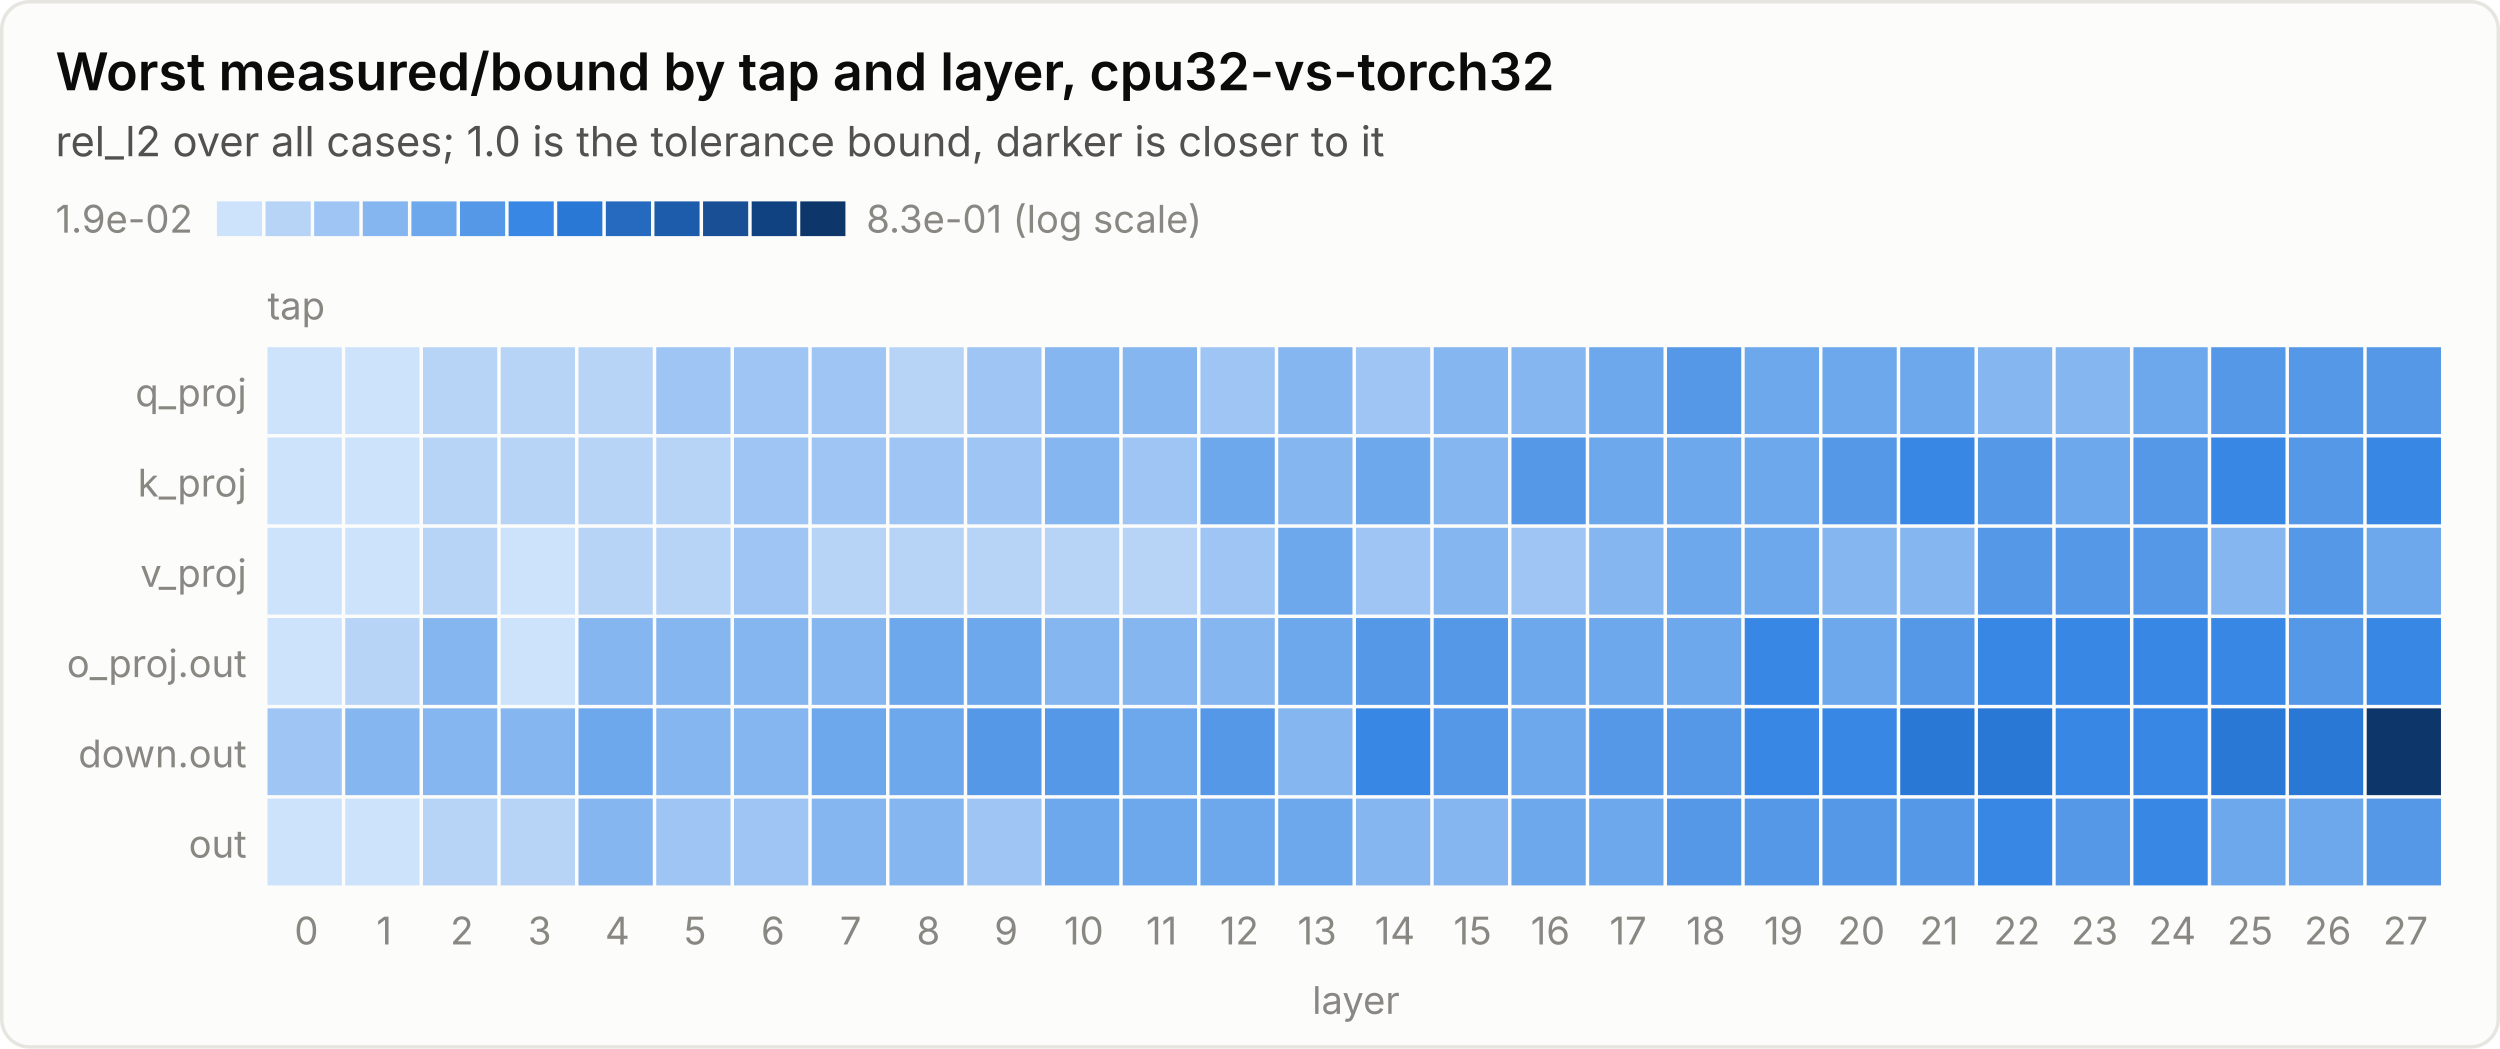
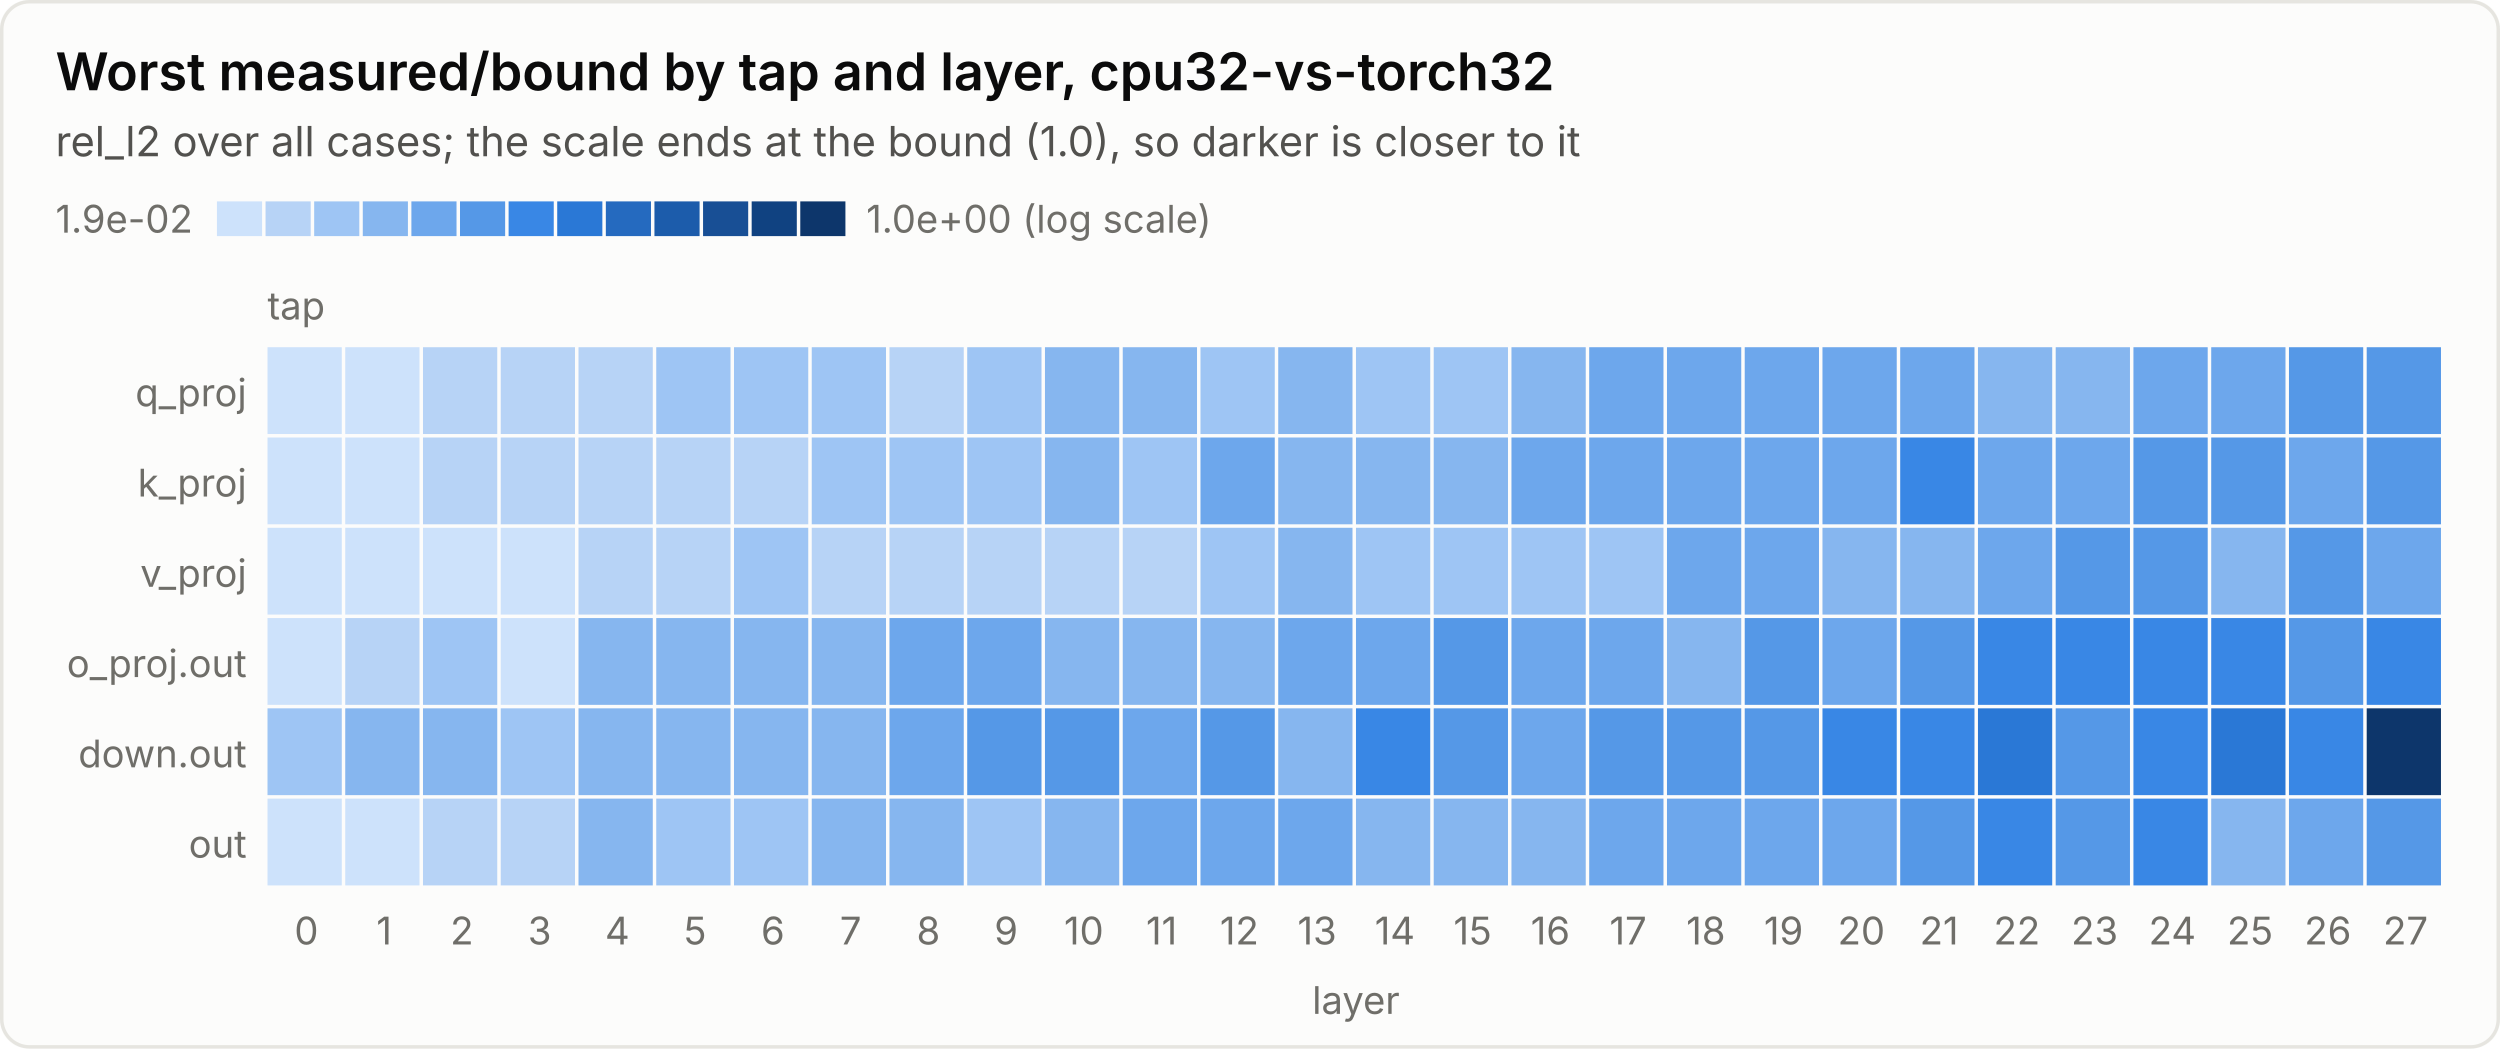
<svg xmlns="http://www.w3.org/2000/svg" width="720" height="302" viewBox="0 0 720 302" role="img" aria-labelledby="parity-pairs-1-heatmap-title parity-pairs-1-heatmap-desc">
-   <style>text{font-family:system-ui,-apple-system,'Segoe UI',sans-serif}.line{fill:none;stroke-width:2;stroke-linejoin:round;stroke-linecap:round}.bg{fill:#fcfcfb}.frame{fill:none;stroke:#e6e5e0}.t1{fill:#0b0b0b}.t2{fill:#52514e}.t3{fill:#898781}.grid{stroke:#e1e0d9}.axis{stroke:#c3c2b7}.ref{stroke:#52514e}.band{fill:#f0efec}.ring{stroke:#fcfcfb}.gap{stroke:#fcfcfb}.qx{fill:#f0efec}.fn{fill:#a3a29c}.sn{stroke:#a3a29c}.f0{fill:#2a78d6}.s0{stroke:#2a78d6}.f1{fill:#eb6834}.s1{stroke:#eb6834}.f2{fill:#1baf7a}.s2{stroke:#1baf7a}.f3{fill:#eda100}.s3{stroke:#eda100}.f4{fill:#e87ba4}.s4{stroke:#e87ba4}.f5{fill:#008300}.s5{stroke:#008300}.f6{fill:#6250d6}.s6{stroke:#6250d6}.f7{fill:#e34948}.s7{stroke:#e34948}.q0{fill:#cde2fb}.q1{fill:#b7d3f6}.q2{fill:#9ec5f4}.q3{fill:#86b6ef}.q4{fill:#6da7ec}.q5{fill:#5598e7}.q6{fill:#3987e5}.q7{fill:#2a78d6}.q8{fill:#256abf}.q9{fill:#1c5cab}.q10{fill:#184f95}.q11{fill:#104281}.q12{fill:#0d366b}.fgood{fill:#0ca30c}.sgood{stroke:#0ca30c}.fwarn{fill:#fab219}.swarn{stroke:#fab219}.fserious{fill:#ec835a}.sserious{stroke:#ec835a}.fcrit{fill:#d03b3b}.scrit{stroke:#d03b3b}@media (prefers-color-scheme:dark){.bg{fill:#1a1a19}.frame{fill:none;stroke:#2c2c2a}.t1{fill:#f0efec}.t2{fill:#c3c2b7}.t3{fill:#898781}.grid{stroke:#2c2c2a}.axis{stroke:#383835}.ref{stroke:#c3c2b7}.band{fill:#242423}.ring{stroke:#1a1a19}.gap{stroke:#1a1a19}.qx{fill:#242423}.fn{fill:#6f6e69}.sn{stroke:#6f6e69}.f0{fill:#3987e5}.s0{stroke:#3987e5}.f1{fill:#d95926}.s1{stroke:#d95926}.f2{fill:#199e70}.s2{stroke:#199e70}.f3{fill:#c98500}.s3{stroke:#c98500}.f4{fill:#d55181}.s4{stroke:#d55181}.f5{fill:#008300}.s5{stroke:#008300}.f6{fill:#9085e9}.s6{stroke:#9085e9}.f7{fill:#e66767}.s7{stroke:#e66767}.q0{fill:#0d366b}.q1{fill:#104281}.q2{fill:#184f95}.q3{fill:#1c5cab}.q4{fill:#256abf}.q5{fill:#2a78d6}.q6{fill:#3987e5}.q7{fill:#5598e7}.q8{fill:#6da7ec}.q9{fill:#86b6ef}.q10{fill:#9ec5f4}.q11{fill:#b7d3f6}.q12{fill:#cde2fb}}</style>
+   <style>text{font-family:system-ui,-apple-system,'Segoe UI',sans-serif}.line{fill:none;stroke-width:2;stroke-linejoin:round;stroke-linecap:round}.bg{fill:#fcfcfb}.frame{fill:none;stroke:#e6e5e0}.t1{fill:#0b0b0b}.t2{fill:#52514e}.t3{fill:#6f6e69}.grid{stroke:#e1e0d9}.axis{stroke:#c3c2b7}.ref{stroke:#52514e}.band{fill:#f0efec}.ring{stroke:#fcfcfb}.gap{stroke:#fcfcfb}.qx{fill:#f0efec}.qz{fill:#fcfcfb;stroke:#52514e}.emph{stroke:#52514e}.fn{fill:#a3a29c}.sn{stroke:#a3a29c}.f0{fill:#2a78d6}.s0{stroke:#2a78d6}.f1{fill:#eb6834}.s1{stroke:#eb6834}.f2{fill:#1baf7a}.s2{stroke:#1baf7a}.f3{fill:#eda100}.s3{stroke:#eda100}.f4{fill:#e87ba4}.s4{stroke:#e87ba4}.f5{fill:#008300}.s5{stroke:#008300}.f6{fill:#6250d6}.s6{stroke:#6250d6}.f7{fill:#e34948}.s7{stroke:#e34948}.q0{fill:#cde2fb}.q1{fill:#b7d3f6}.q2{fill:#9ec5f4}.q3{fill:#86b6ef}.q4{fill:#6da7ec}.q5{fill:#5598e7}.q6{fill:#3987e5}.q7{fill:#2a78d6}.q8{fill:#256abf}.q9{fill:#1c5cab}.q10{fill:#184f95}.q11{fill:#104281}.q12{fill:#0d366b}.fgood{fill:#0ca30c}.sgood{stroke:#0ca30c}.fwarn{fill:#fab219}.swarn{stroke:#fab219}.fserious{fill:#ec835a}.sserious{stroke:#ec835a}.fcrit{fill:#d03b3b}.scrit{stroke:#d03b3b}@media (prefers-color-scheme:dark){.bg{fill:#1a1a19}.frame{fill:none;stroke:#2c2c2a}.t1{fill:#f0efec}.t2{fill:#c3c2b7}.t3{fill:#898781}.grid{stroke:#2c2c2a}.axis{stroke:#383835}.ref{stroke:#c3c2b7}.band{fill:#242423}.ring{stroke:#1a1a19}.gap{stroke:#1a1a19}.qx{fill:#242423}.qz{fill:#1a1a19;stroke:#c3c2b7}.emph{stroke:#c3c2b7}.fn{fill:#6f6e69}.sn{stroke:#6f6e69}.f0{fill:#3987e5}.s0{stroke:#3987e5}.f1{fill:#d95926}.s1{stroke:#d95926}.f2{fill:#199e70}.s2{stroke:#199e70}.f3{fill:#c98500}.s3{stroke:#c98500}.f4{fill:#d55181}.s4{stroke:#d55181}.f5{fill:#008300}.s5{stroke:#008300}.f6{fill:#9085e9}.s6{stroke:#9085e9}.f7{fill:#e66767}.s7{stroke:#e66767}.q0{fill:#0d366b}.q1{fill:#104281}.q2{fill:#184f95}.q3{fill:#1c5cab}.q4{fill:#256abf}.q5{fill:#2a78d6}.q6{fill:#3987e5}.q7{fill:#5598e7}.q8{fill:#6da7ec}.q9{fill:#86b6ef}.q10{fill:#9ec5f4}.q11{fill:#b7d3f6}.q12{fill:#cde2fb}}</style>
  <rect class="bg" x="0" y="0" width="720" height="302" rx="8" />
  <rect class="frame" x="0.5" y="0.5" width="719" height="301" rx="8" />
  <text class="t1" x="16" y="26" font-size="15" font-weight="600">Worst measured/bound by tap and layer, cpu32-vs-torch32</text>
-   <text class="t2" x="16" y="45" font-size="12">rel_l2 over all cases; 1.0 is the tolerance bound, darker is closer to it</text>
+   <text class="t2" x="16" y="45" font-size="12">rel_l2 over all cases; the scale ends at the bound (1.0), so darker is closer to it</text>
  <text class="t3" x="16" y="67" font-size="11">1.9e-02</text>
  <rect class="q0" x="62.48" y="58" width="13" height="10" />
  <rect class="q1" x="76.48" y="58" width="13" height="10" />
  <rect class="q2" x="90.48" y="58" width="13" height="10" />
  <rect class="q3" x="104.48" y="58" width="13" height="10" />
  <rect class="q4" x="118.48" y="58" width="13" height="10" />
  <rect class="q5" x="132.48" y="58" width="13" height="10" />
  <rect class="q6" x="146.48" y="58" width="13" height="10" />
  <rect class="q7" x="160.48" y="58" width="13" height="10" />
  <rect class="q8" x="174.48" y="58" width="13" height="10" />
  <rect class="q9" x="188.48" y="58" width="13" height="10" />
  <rect class="q10" x="202.48" y="58" width="13" height="10" />
  <rect class="q11" x="216.48" y="58" width="13" height="10" />
  <rect class="q12" x="230.48" y="58" width="13" height="10" />
-   <text class="t3" x="249.48" y="67" font-size="11">8.3e-01 (log scale)</text>
+   <text class="t3" x="249.48" y="67" font-size="11">1.0e+00 (log scale)</text>
  <text class="t3" x="77.04" y="92" font-size="11" text-anchor="start">tap</text>
  <text class="t3" x="71.04" y="117" font-size="11" text-anchor="end">q_proj</text>
  <rect class="q0" x="77.04" y="100" width="21.39" height="25" />
  <rect class="q0" x="99.43" y="100" width="21.39" height="25" />
  <rect class="q1" x="121.82" y="100" width="21.39" height="25" />
  <rect class="q1" x="144.21" y="100" width="21.39" height="25" />
  <rect class="q1" x="166.61" y="100" width="21.39" height="25" />
  <rect class="q2" x="189" y="100" width="21.39" height="25" />
  <rect class="q2" x="211.39" y="100" width="21.39" height="25" />
  <rect class="q2" x="233.78" y="100" width="21.39" height="25" />
  <rect class="q1" x="256.17" y="100" width="21.39" height="25" />
  <rect class="q2" x="278.56" y="100" width="21.39" height="25" />
  <rect class="q3" x="300.95" y="100" width="21.39" height="25" />
  <rect class="q3" x="323.35" y="100" width="21.39" height="25" />
  <rect class="q2" x="345.74" y="100" width="21.39" height="25" />
  <rect class="q3" x="368.13" y="100" width="21.39" height="25" />
  <rect class="q2" x="390.52" y="100" width="21.39" height="25" />
-   <rect class="q3" x="412.91" y="100" width="21.39" height="25" />
+   <rect class="q2" x="412.91" y="100" width="21.39" height="25" />
  <rect class="q3" x="435.3" y="100" width="21.39" height="25" />
  <rect class="q4" x="457.69" y="100" width="21.39" height="25" />
-   <rect class="q5" x="480.09" y="100" width="21.39" height="25" />
+   <rect class="q4" x="480.09" y="100" width="21.39" height="25" />
  <rect class="q4" x="502.48" y="100" width="21.39" height="25" />
  <rect class="q4" x="524.87" y="100" width="21.39" height="25" />
  <rect class="q4" x="547.26" y="100" width="21.39" height="25" />
  <rect class="q3" x="569.65" y="100" width="21.39" height="25" />
  <rect class="q3" x="592.04" y="100" width="21.39" height="25" />
  <rect class="q4" x="614.43" y="100" width="21.39" height="25" />
-   <rect class="q5" x="636.83" y="100" width="21.39" height="25" />
+   <rect class="q4" x="636.83" y="100" width="21.39" height="25" />
  <rect class="q5" x="659.22" y="100" width="21.39" height="25" />
  <rect class="q5" x="681.61" y="100" width="21.39" height="25" />
  <text class="t3" x="71.04" y="143" font-size="11" text-anchor="end">k_proj</text>
  <rect class="q0" x="77.04" y="126" width="21.39" height="25" />
  <rect class="q0" x="99.43" y="126" width="21.39" height="25" />
  <rect class="q1" x="121.82" y="126" width="21.39" height="25" />
  <rect class="q1" x="144.21" y="126" width="21.39" height="25" />
  <rect class="q1" x="166.61" y="126" width="21.39" height="25" />
  <rect class="q1" x="189" y="126" width="21.39" height="25" />
-   <rect class="q2" x="211.39" y="126" width="21.39" height="25" />
+   <rect class="q1" x="211.39" y="126" width="21.39" height="25" />
  <rect class="q2" x="233.78" y="126" width="21.39" height="25" />
  <rect class="q2" x="256.17" y="126" width="21.39" height="25" />
  <rect class="q2" x="278.56" y="126" width="21.39" height="25" />
  <rect class="q3" x="300.95" y="126" width="21.39" height="25" />
  <rect class="q2" x="323.35" y="126" width="21.39" height="25" />
  <rect class="q4" x="345.74" y="126" width="21.39" height="25" />
  <rect class="q3" x="368.13" y="126" width="21.39" height="25" />
-   <rect class="q4" x="390.52" y="126" width="21.39" height="25" />
+   <rect class="q3" x="390.52" y="126" width="21.39" height="25" />
  <rect class="q3" x="412.91" y="126" width="21.39" height="25" />
-   <rect class="q5" x="435.3" y="126" width="21.39" height="25" />
+   <rect class="q4" x="435.3" y="126" width="21.39" height="25" />
  <rect class="q4" x="457.69" y="126" width="21.39" height="25" />
  <rect class="q4" x="480.09" y="126" width="21.39" height="25" />
  <rect class="q4" x="502.48" y="126" width="21.39" height="25" />
-   <rect class="q5" x="524.87" y="126" width="21.39" height="25" />
+   <rect class="q4" x="524.87" y="126" width="21.39" height="25" />
  <rect class="q6" x="547.26" y="126" width="21.39" height="25" />
-   <rect class="q5" x="569.65" y="126" width="21.39" height="25" />
+   <rect class="q4" x="569.65" y="126" width="21.39" height="25" />
  <rect class="q4" x="592.04" y="126" width="21.39" height="25" />
  <rect class="q5" x="614.43" y="126" width="21.39" height="25" />
-   <rect class="q6" x="636.83" y="126" width="21.39" height="25" />
-   <rect class="q5" x="659.22" y="126" width="21.39" height="25" />
-   <rect class="q6" x="681.61" y="126" width="21.39" height="25" />
+   <rect class="q5" x="636.83" y="126" width="21.39" height="25" />
+   <rect class="q4" x="659.22" y="126" width="21.39" height="25" />
+   <rect class="q5" x="681.61" y="126" width="21.39" height="25" />
  <text class="t3" x="71.04" y="169" font-size="11" text-anchor="end">v_proj</text>
  <rect class="q0" x="77.04" y="152" width="21.39" height="25" />
  <rect class="q0" x="99.43" y="152" width="21.39" height="25" />
-   <rect class="q1" x="121.82" y="152" width="21.39" height="25" />
+   <rect class="q0" x="121.82" y="152" width="21.39" height="25" />
  <rect class="q0" x="144.21" y="152" width="21.39" height="25" />
  <rect class="q1" x="166.61" y="152" width="21.39" height="25" />
  <rect class="q1" x="189" y="152" width="21.39" height="25" />
  <rect class="q2" x="211.39" y="152" width="21.39" height="25" />
  <rect class="q1" x="233.78" y="152" width="21.39" height="25" />
  <rect class="q1" x="256.17" y="152" width="21.39" height="25" />
  <rect class="q1" x="278.56" y="152" width="21.39" height="25" />
  <rect class="q1" x="300.95" y="152" width="21.39" height="25" />
  <rect class="q1" x="323.35" y="152" width="21.39" height="25" />
  <rect class="q2" x="345.74" y="152" width="21.39" height="25" />
-   <rect class="q4" x="368.13" y="152" width="21.39" height="25" />
+   <rect class="q3" x="368.13" y="152" width="21.39" height="25" />
  <rect class="q2" x="390.52" y="152" width="21.39" height="25" />
-   <rect class="q3" x="412.91" y="152" width="21.39" height="25" />
+   <rect class="q2" x="412.91" y="152" width="21.39" height="25" />
  <rect class="q2" x="435.3" y="152" width="21.39" height="25" />
-   <rect class="q3" x="457.69" y="152" width="21.39" height="25" />
+   <rect class="q2" x="457.69" y="152" width="21.39" height="25" />
  <rect class="q4" x="480.09" y="152" width="21.39" height="25" />
  <rect class="q4" x="502.48" y="152" width="21.39" height="25" />
  <rect class="q3" x="524.87" y="152" width="21.39" height="25" />
  <rect class="q3" x="547.26" y="152" width="21.39" height="25" />
-   <rect class="q5" x="569.65" y="152" width="21.39" height="25" />
+   <rect class="q4" x="569.65" y="152" width="21.39" height="25" />
  <rect class="q5" x="592.04" y="152" width="21.39" height="25" />
  <rect class="q5" x="614.43" y="152" width="21.39" height="25" />
  <rect class="q3" x="636.83" y="152" width="21.39" height="25" />
  <rect class="q5" x="659.22" y="152" width="21.39" height="25" />
  <rect class="q4" x="681.61" y="152" width="21.39" height="25" />
  <text class="t3" x="71.04" y="195" font-size="11" text-anchor="end">o_proj.out</text>
  <rect class="q0" x="77.04" y="178" width="21.39" height="25" />
  <rect class="q1" x="99.43" y="178" width="21.39" height="25" />
-   <rect class="q3" x="121.82" y="178" width="21.39" height="25" />
+   <rect class="q2" x="121.82" y="178" width="21.39" height="25" />
  <rect class="q0" x="144.21" y="178" width="21.39" height="25" />
  <rect class="q3" x="166.61" y="178" width="21.39" height="25" />
  <rect class="q3" x="189" y="178" width="21.39" height="25" />
  <rect class="q3" x="211.39" y="178" width="21.39" height="25" />
  <rect class="q3" x="233.78" y="178" width="21.39" height="25" />
  <rect class="q4" x="256.17" y="178" width="21.39" height="25" />
  <rect class="q4" x="278.56" y="178" width="21.39" height="25" />
  <rect class="q3" x="300.95" y="178" width="21.39" height="25" />
  <rect class="q3" x="323.35" y="178" width="21.39" height="25" />
  <rect class="q3" x="345.74" y="178" width="21.39" height="25" />
  <rect class="q4" x="368.13" y="178" width="21.39" height="25" />
-   <rect class="q5" x="390.52" y="178" width="21.39" height="25" />
+   <rect class="q4" x="390.52" y="178" width="21.39" height="25" />
  <rect class="q5" x="412.91" y="178" width="21.39" height="25" />
  <rect class="q4" x="435.3" y="178" width="21.39" height="25" />
  <rect class="q4" x="457.69" y="178" width="21.39" height="25" />
-   <rect class="q4" x="480.09" y="178" width="21.39" height="25" />
-   <rect class="q6" x="502.48" y="178" width="21.39" height="25" />
+   <rect class="q3" x="480.09" y="178" width="21.39" height="25" />
+   <rect class="q5" x="502.48" y="178" width="21.39" height="25" />
  <rect class="q4" x="524.87" y="178" width="21.39" height="25" />
  <rect class="q5" x="547.26" y="178" width="21.39" height="25" />
  <rect class="q6" x="569.65" y="178" width="21.39" height="25" />
  <rect class="q6" x="592.04" y="178" width="21.39" height="25" />
  <rect class="q6" x="614.43" y="178" width="21.39" height="25" />
  <rect class="q6" x="636.83" y="178" width="21.39" height="25" />
  <rect class="q5" x="659.22" y="178" width="21.39" height="25" />
  <rect class="q6" x="681.61" y="178" width="21.39" height="25" />
  <text class="t3" x="71.04" y="221" font-size="11" text-anchor="end">down.out</text>
  <rect class="q2" x="77.04" y="204" width="21.39" height="25" />
  <rect class="q3" x="99.43" y="204" width="21.39" height="25" />
  <rect class="q3" x="121.82" y="204" width="21.39" height="25" />
-   <rect class="q3" x="144.21" y="204" width="21.39" height="25" />
-   <rect class="q4" x="166.61" y="204" width="21.39" height="25" />
+   <rect class="q2" x="144.21" y="204" width="21.39" height="25" />
+   <rect class="q3" x="166.61" y="204" width="21.39" height="25" />
  <rect class="q3" x="189" y="204" width="21.39" height="25" />
  <rect class="q3" x="211.39" y="204" width="21.39" height="25" />
-   <rect class="q4" x="233.78" y="204" width="21.39" height="25" />
+   <rect class="q3" x="233.78" y="204" width="21.39" height="25" />
  <rect class="q4" x="256.17" y="204" width="21.39" height="25" />
  <rect class="q5" x="278.56" y="204" width="21.39" height="25" />
  <rect class="q5" x="300.95" y="204" width="21.39" height="25" />
  <rect class="q4" x="323.35" y="204" width="21.39" height="25" />
  <rect class="q5" x="345.74" y="204" width="21.39" height="25" />
  <rect class="q3" x="368.13" y="204" width="21.39" height="25" />
  <rect class="q6" x="390.52" y="204" width="21.39" height="25" />
  <rect class="q5" x="412.91" y="204" width="21.39" height="25" />
  <rect class="q4" x="435.3" y="204" width="21.39" height="25" />
  <rect class="q5" x="457.69" y="204" width="21.39" height="25" />
  <rect class="q5" x="480.09" y="204" width="21.39" height="25" />
-   <rect class="q6" x="502.48" y="204" width="21.39" height="25" />
+   <rect class="q5" x="502.48" y="204" width="21.39" height="25" />
  <rect class="q6" x="524.87" y="204" width="21.39" height="25" />
-   <rect class="q7" x="547.26" y="204" width="21.39" height="25" />
+   <rect class="q6" x="547.26" y="204" width="21.39" height="25" />
  <rect class="q7" x="569.65" y="204" width="21.39" height="25" />
-   <rect class="q6" x="592.04" y="204" width="21.39" height="25" />
+   <rect class="q5" x="592.04" y="204" width="21.39" height="25" />
  <rect class="q6" x="614.43" y="204" width="21.39" height="25" />
  <rect class="q7" x="636.83" y="204" width="21.39" height="25" />
-   <rect class="q7" x="659.22" y="204" width="21.39" height="25" />
+   <rect class="q6" x="659.22" y="204" width="21.39" height="25" />
  <rect class="q12" x="681.61" y="204" width="21.39" height="25" />
  <text class="t3" x="71.04" y="247" font-size="11" text-anchor="end">out</text>
  <rect class="q0" x="77.04" y="230" width="21.39" height="25" />
  <rect class="q0" x="99.43" y="230" width="21.39" height="25" />
  <rect class="q1" x="121.82" y="230" width="21.39" height="25" />
  <rect class="q1" x="144.21" y="230" width="21.39" height="25" />
  <rect class="q3" x="166.61" y="230" width="21.39" height="25" />
  <rect class="q2" x="189" y="230" width="21.39" height="25" />
  <rect class="q2" x="211.39" y="230" width="21.39" height="25" />
  <rect class="q3" x="233.78" y="230" width="21.39" height="25" />
  <rect class="q3" x="256.17" y="230" width="21.39" height="25" />
  <rect class="q2" x="278.56" y="230" width="21.39" height="25" />
-   <rect class="q4" x="300.95" y="230" width="21.39" height="25" />
+   <rect class="q3" x="300.95" y="230" width="21.39" height="25" />
  <rect class="q4" x="323.35" y="230" width="21.39" height="25" />
  <rect class="q4" x="345.74" y="230" width="21.39" height="25" />
  <rect class="q4" x="368.13" y="230" width="21.39" height="25" />
  <rect class="q3" x="390.52" y="230" width="21.39" height="25" />
  <rect class="q3" x="412.91" y="230" width="21.39" height="25" />
-   <rect class="q4" x="435.3" y="230" width="21.39" height="25" />
+   <rect class="q3" x="435.3" y="230" width="21.39" height="25" />
  <rect class="q4" x="457.69" y="230" width="21.39" height="25" />
-   <rect class="q5" x="480.09" y="230" width="21.39" height="25" />
-   <rect class="q5" x="502.48" y="230" width="21.39" height="25" />
-   <rect class="q5" x="524.87" y="230" width="21.39" height="25" />
+   <rect class="q4" x="480.09" y="230" width="21.39" height="25" />
+   <rect class="q4" x="502.48" y="230" width="21.39" height="25" />
+   <rect class="q4" x="524.87" y="230" width="21.39" height="25" />
  <rect class="q5" x="547.26" y="230" width="21.39" height="25" />
  <rect class="q6" x="569.65" y="230" width="21.39" height="25" />
  <rect class="q5" x="592.04" y="230" width="21.39" height="25" />
  <rect class="q6" x="614.43" y="230" width="21.39" height="25" />
-   <rect class="q4" x="636.83" y="230" width="21.39" height="25" />
+   <rect class="q3" x="636.83" y="230" width="21.39" height="25" />
  <rect class="q4" x="659.22" y="230" width="21.39" height="25" />
  <rect class="q5" x="681.61" y="230" width="21.39" height="25" />
  <text class="t3" x="88.24" y="272" font-size="11" text-anchor="middle">0</text>
  <text class="t3" x="110.63" y="272" font-size="11" text-anchor="middle">1</text>
  <text class="t3" x="133.02" y="272" font-size="11" text-anchor="middle">2</text>
  <text class="t3" x="155.41" y="272" font-size="11" text-anchor="middle">3</text>
  <text class="t3" x="177.8" y="272" font-size="11" text-anchor="middle">4</text>
  <text class="t3" x="200.19" y="272" font-size="11" text-anchor="middle">5</text>
  <text class="t3" x="222.58" y="272" font-size="11" text-anchor="middle">6</text>
  <text class="t3" x="244.98" y="272" font-size="11" text-anchor="middle">7</text>
  <text class="t3" x="267.37" y="272" font-size="11" text-anchor="middle">8</text>
  <text class="t3" x="289.76" y="272" font-size="11" text-anchor="middle">9</text>
  <text class="t3" x="312.15" y="272" font-size="11" text-anchor="middle">10</text>
  <text class="t3" x="334.54" y="272" font-size="11" text-anchor="middle">11</text>
  <text class="t3" x="356.93" y="272" font-size="11" text-anchor="middle">12</text>
  <text class="t3" x="379.32" y="272" font-size="11" text-anchor="middle">13</text>
  <text class="t3" x="401.72" y="272" font-size="11" text-anchor="middle">14</text>
  <text class="t3" x="424.11" y="272" font-size="11" text-anchor="middle">15</text>
  <text class="t3" x="446.5" y="272" font-size="11" text-anchor="middle">16</text>
  <text class="t3" x="468.89" y="272" font-size="11" text-anchor="middle">17</text>
  <text class="t3" x="491.28" y="272" font-size="11" text-anchor="middle">18</text>
  <text class="t3" x="513.67" y="272" font-size="11" text-anchor="middle">19</text>
  <text class="t3" x="536.06" y="272" font-size="11" text-anchor="middle">20</text>
  <text class="t3" x="558.46" y="272" font-size="11" text-anchor="middle">21</text>
  <text class="t3" x="580.85" y="272" font-size="11" text-anchor="middle">22</text>
  <text class="t3" x="603.24" y="272" font-size="11" text-anchor="middle">23</text>
  <text class="t3" x="625.63" y="272" font-size="11" text-anchor="middle">24</text>
  <text class="t3" x="648.02" y="272" font-size="11" text-anchor="middle">25</text>
  <text class="t3" x="670.41" y="272" font-size="11" text-anchor="middle">26</text>
  <text class="t3" x="692.8" y="272" font-size="11" text-anchor="middle">27</text>
  <text class="t3" x="390.52" y="292" font-size="11" text-anchor="middle">layer</text>
</svg>
